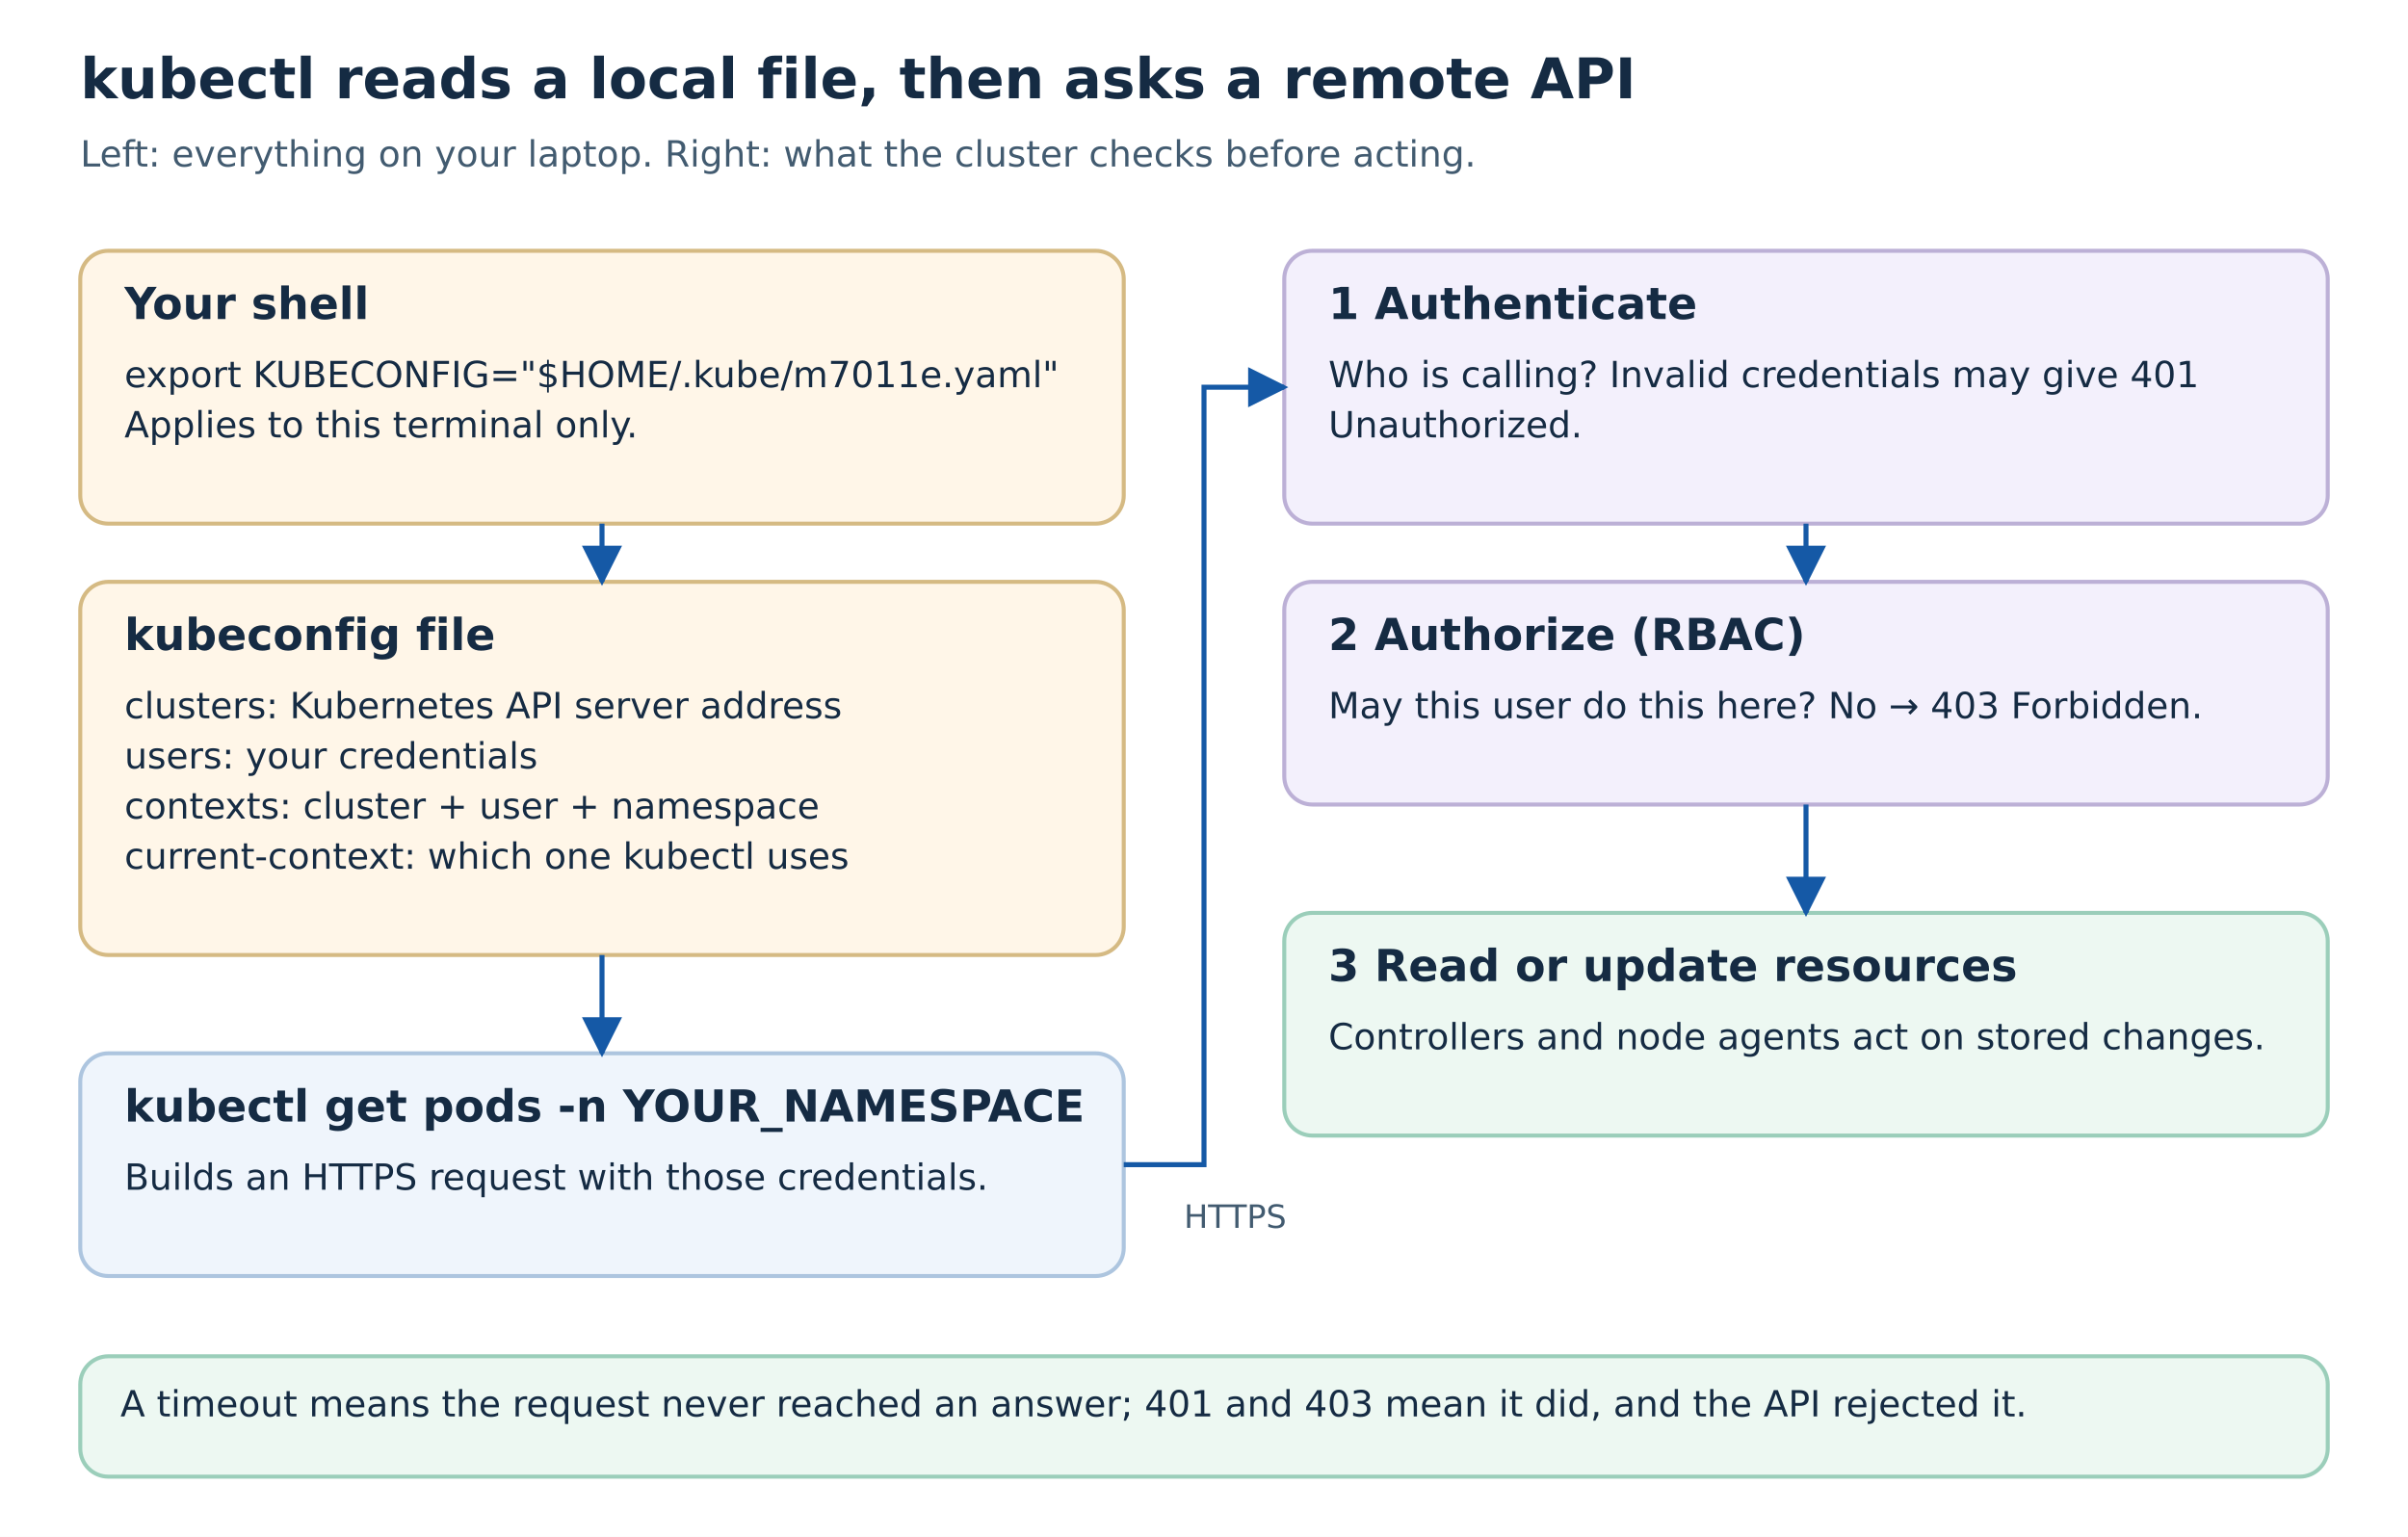
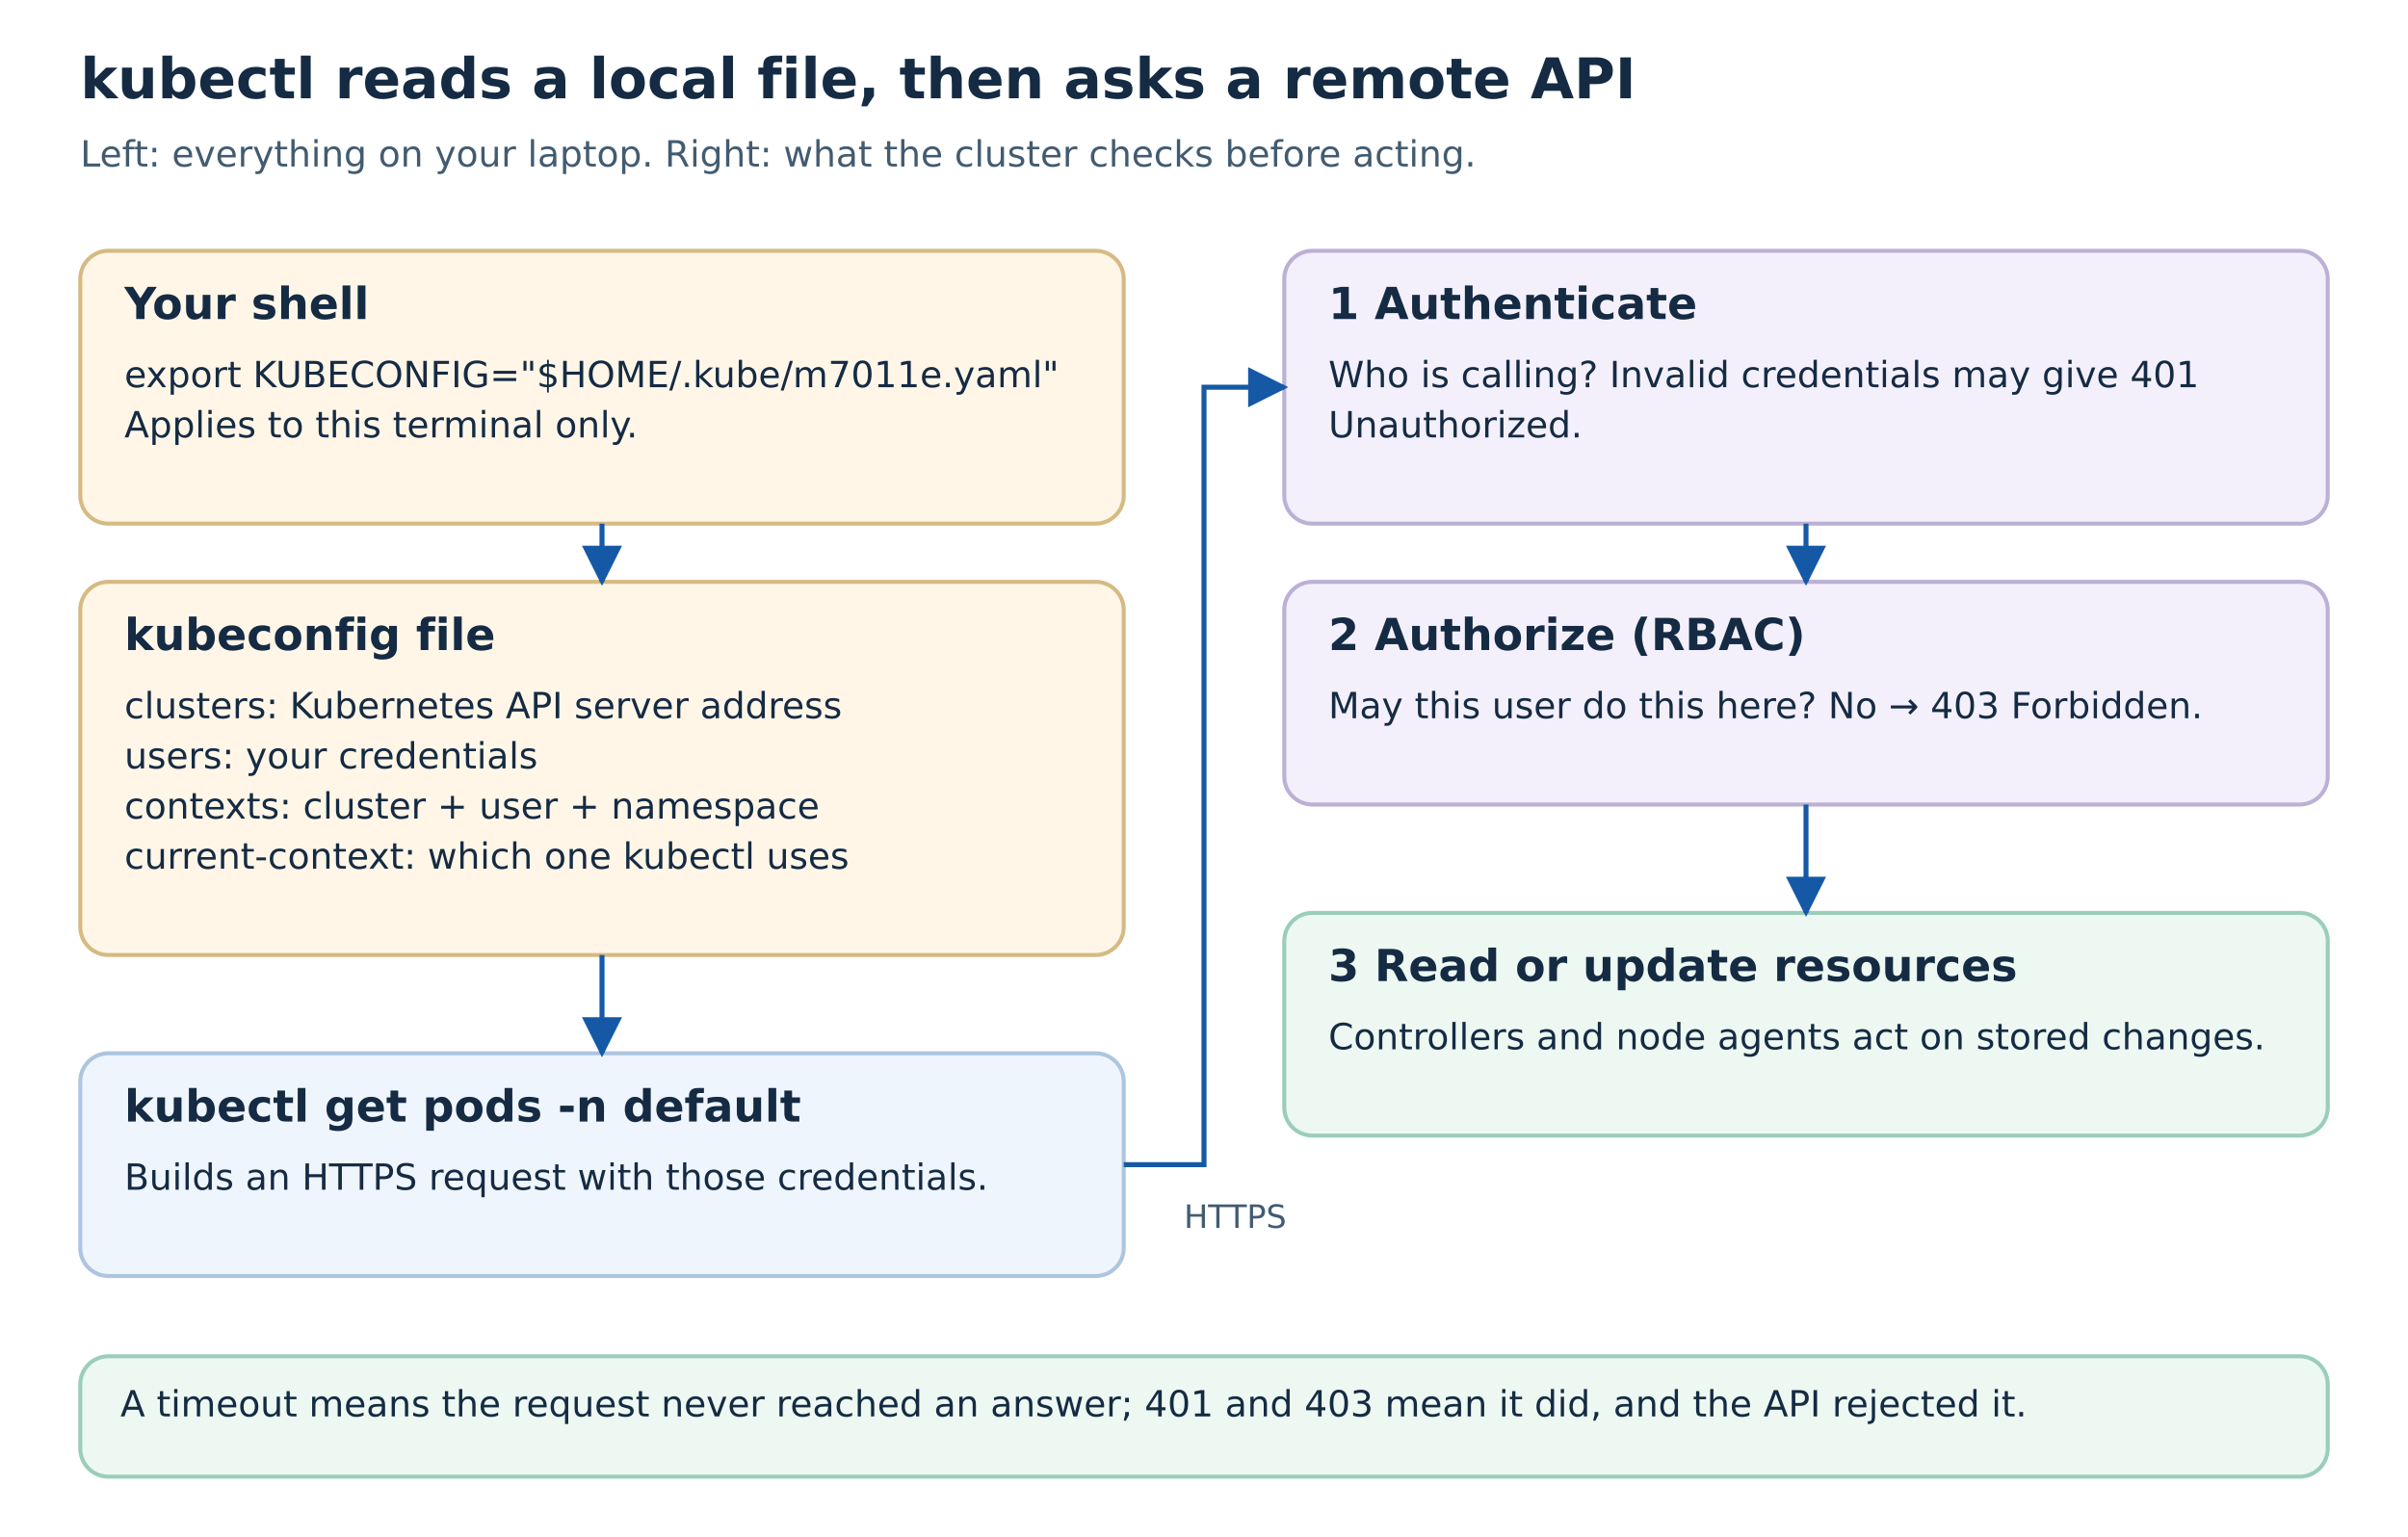
<svg xmlns="http://www.w3.org/2000/svg" width="1200" height="766" viewBox="0 0 1200 766" role="img" aria-labelledby="title description">
  <defs>
    <marker id="arrow" viewBox="0 0 10 10" refX="9" refY="5" markerWidth="8" markerHeight="8" orient="auto-start-reverse">
      <path d="M0 0 L10 5 L0 10 Z" fill="#1559a6" />
    </marker>
  </defs>
  <rect width="1200" height="766" fill="#fff" />
  <style>text{font-family:'DejaVu Sans',sans-serif;fill:#152b43}.body{font-size:18px}.muted{fill:#425b70;font-size:18px}.heading{font-size:23px;font-weight:700}.code{font-family:'DejaVu Sans Mono',monospace;font-size:17px}</style>
  <text id="text-1" x="40" y="49" class="body" font-size="28px" style="font-size:28px" font-weight="700">kubectl reads a local file, then asks a remote API</text>
  <text id="text-2" x="40" y="83" class="muted">Left: everything on your laptop. Right: what the cluster checks before acting.</text>
  <rect x="40" y="125" width="520" height="136" rx="14" fill="#fff6e8" stroke="#d5ba83" stroke-width="2" />
  <text id="text-3" x="62" y="159" class="heading" font-size="22px" style="font-size:22px">Your shell</text>
  <text id="text-4" x="62" y="193" class="body">export KUBECONFIG="$HOME/.kube/m7011e.yaml"</text>
  <text id="text-5" x="62" y="218" class="body">Applies to this terminal only.</text>
  <rect x="40" y="290" width="520" height="186" rx="14" fill="#fff6e8" stroke="#d5ba83" stroke-width="2" />
  <text id="text-6" x="62" y="324" class="heading" font-size="22px" style="font-size:22px">kubeconfig file</text>
  <text id="text-7" x="62" y="358" class="body">clusters: Kubernetes API server address</text>
  <text id="text-8" x="62" y="383" class="body">users: your credentials</text>
  <text id="text-9" x="62" y="408" class="body">contexts: cluster + user + namespace</text>
  <text id="text-10" x="62" y="433" class="body">current-context: which one kubectl uses</text>
  <rect x="40" y="525" width="520" height="111" rx="14" fill="#eff5fc" stroke="#adc5df" stroke-width="2" />
-   <text id="text-11" x="62" y="559" class="heading" font-size="22px" style="font-size:22px">kubectl get pods -n YOUR_NAMESPACE</text>
+   <text id="text-11" x="62" y="559" class="heading" font-size="22px" style="font-size:22px">kubectl get pods -n default</text>
  <text id="text-12" x="62" y="593" class="body">Builds an HTTPS request with those credentials.</text>
  <rect x="640" y="125" width="520" height="136" rx="14" fill="#f3f0fc" stroke="#bcb0d6" stroke-width="2" />
  <text id="text-13" x="662" y="159" class="heading" font-size="22px" style="font-size:22px">1 Authenticate</text>
  <text id="text-14" x="662" y="193" class="body">Who is calling? Invalid credentials may give 401</text>
  <text id="text-15" x="662" y="218" class="body">Unauthorized.</text>
  <rect x="640" y="290" width="520" height="111" rx="14" fill="#f3f0fc" stroke="#bcb0d6" stroke-width="2" />
  <text id="text-16" x="662" y="324" class="heading" font-size="22px" style="font-size:22px">2 Authorize (RBAC)</text>
  <text id="text-17" x="662" y="358" class="body">May this user do this here? No → 403 Forbidden.</text>
  <rect x="640" y="455" width="520" height="111" rx="14" fill="#edf8f2" stroke="#9bceba" stroke-width="2" />
  <text id="text-18" x="662" y="489" class="heading" font-size="22px" style="font-size:22px">3 Read or update resources</text>
  <text id="text-19" x="662" y="523" class="body">Controllers and node agents act on stored changes.</text>
  <path d="M300.0 261.0 L300.0 290.0" fill="none" stroke="#1559a6" stroke-width="2.5" marker-end="url(#arrow)" />
  <path d="M300.0 476.0 L300.0 525.0" fill="none" stroke="#1559a6" stroke-width="2.5" marker-end="url(#arrow)" />
  <path d="M560 580.5 L600 580.5 L600 193.0 L640 193.0" fill="none" stroke="#1559a6" stroke-width="2.5" marker-end="url(#arrow)" />
  <text id="text-20" x="590" y="612" class="muted" text-anchor="start" font-size="16px" style="font-size:16px">HTTPS</text>
  <path d="M900.0 261.0 L900.0 290.0" fill="none" stroke="#1559a6" stroke-width="2.5" marker-end="url(#arrow)" />
  <path d="M900.0 401.0 L900.0 455.0" fill="none" stroke="#1559a6" stroke-width="2.5" marker-end="url(#arrow)" />
  <rect x="40" y="676" width="1120" height="60" rx="14" fill="#edf8f2" stroke="#9bceba" stroke-width="2" />
  <text id="text-21" x="60" y="706" class="body">A timeout means the request never reached an answer; 401 and 403 mean it did, and the API rejected it.</text>
</svg>
